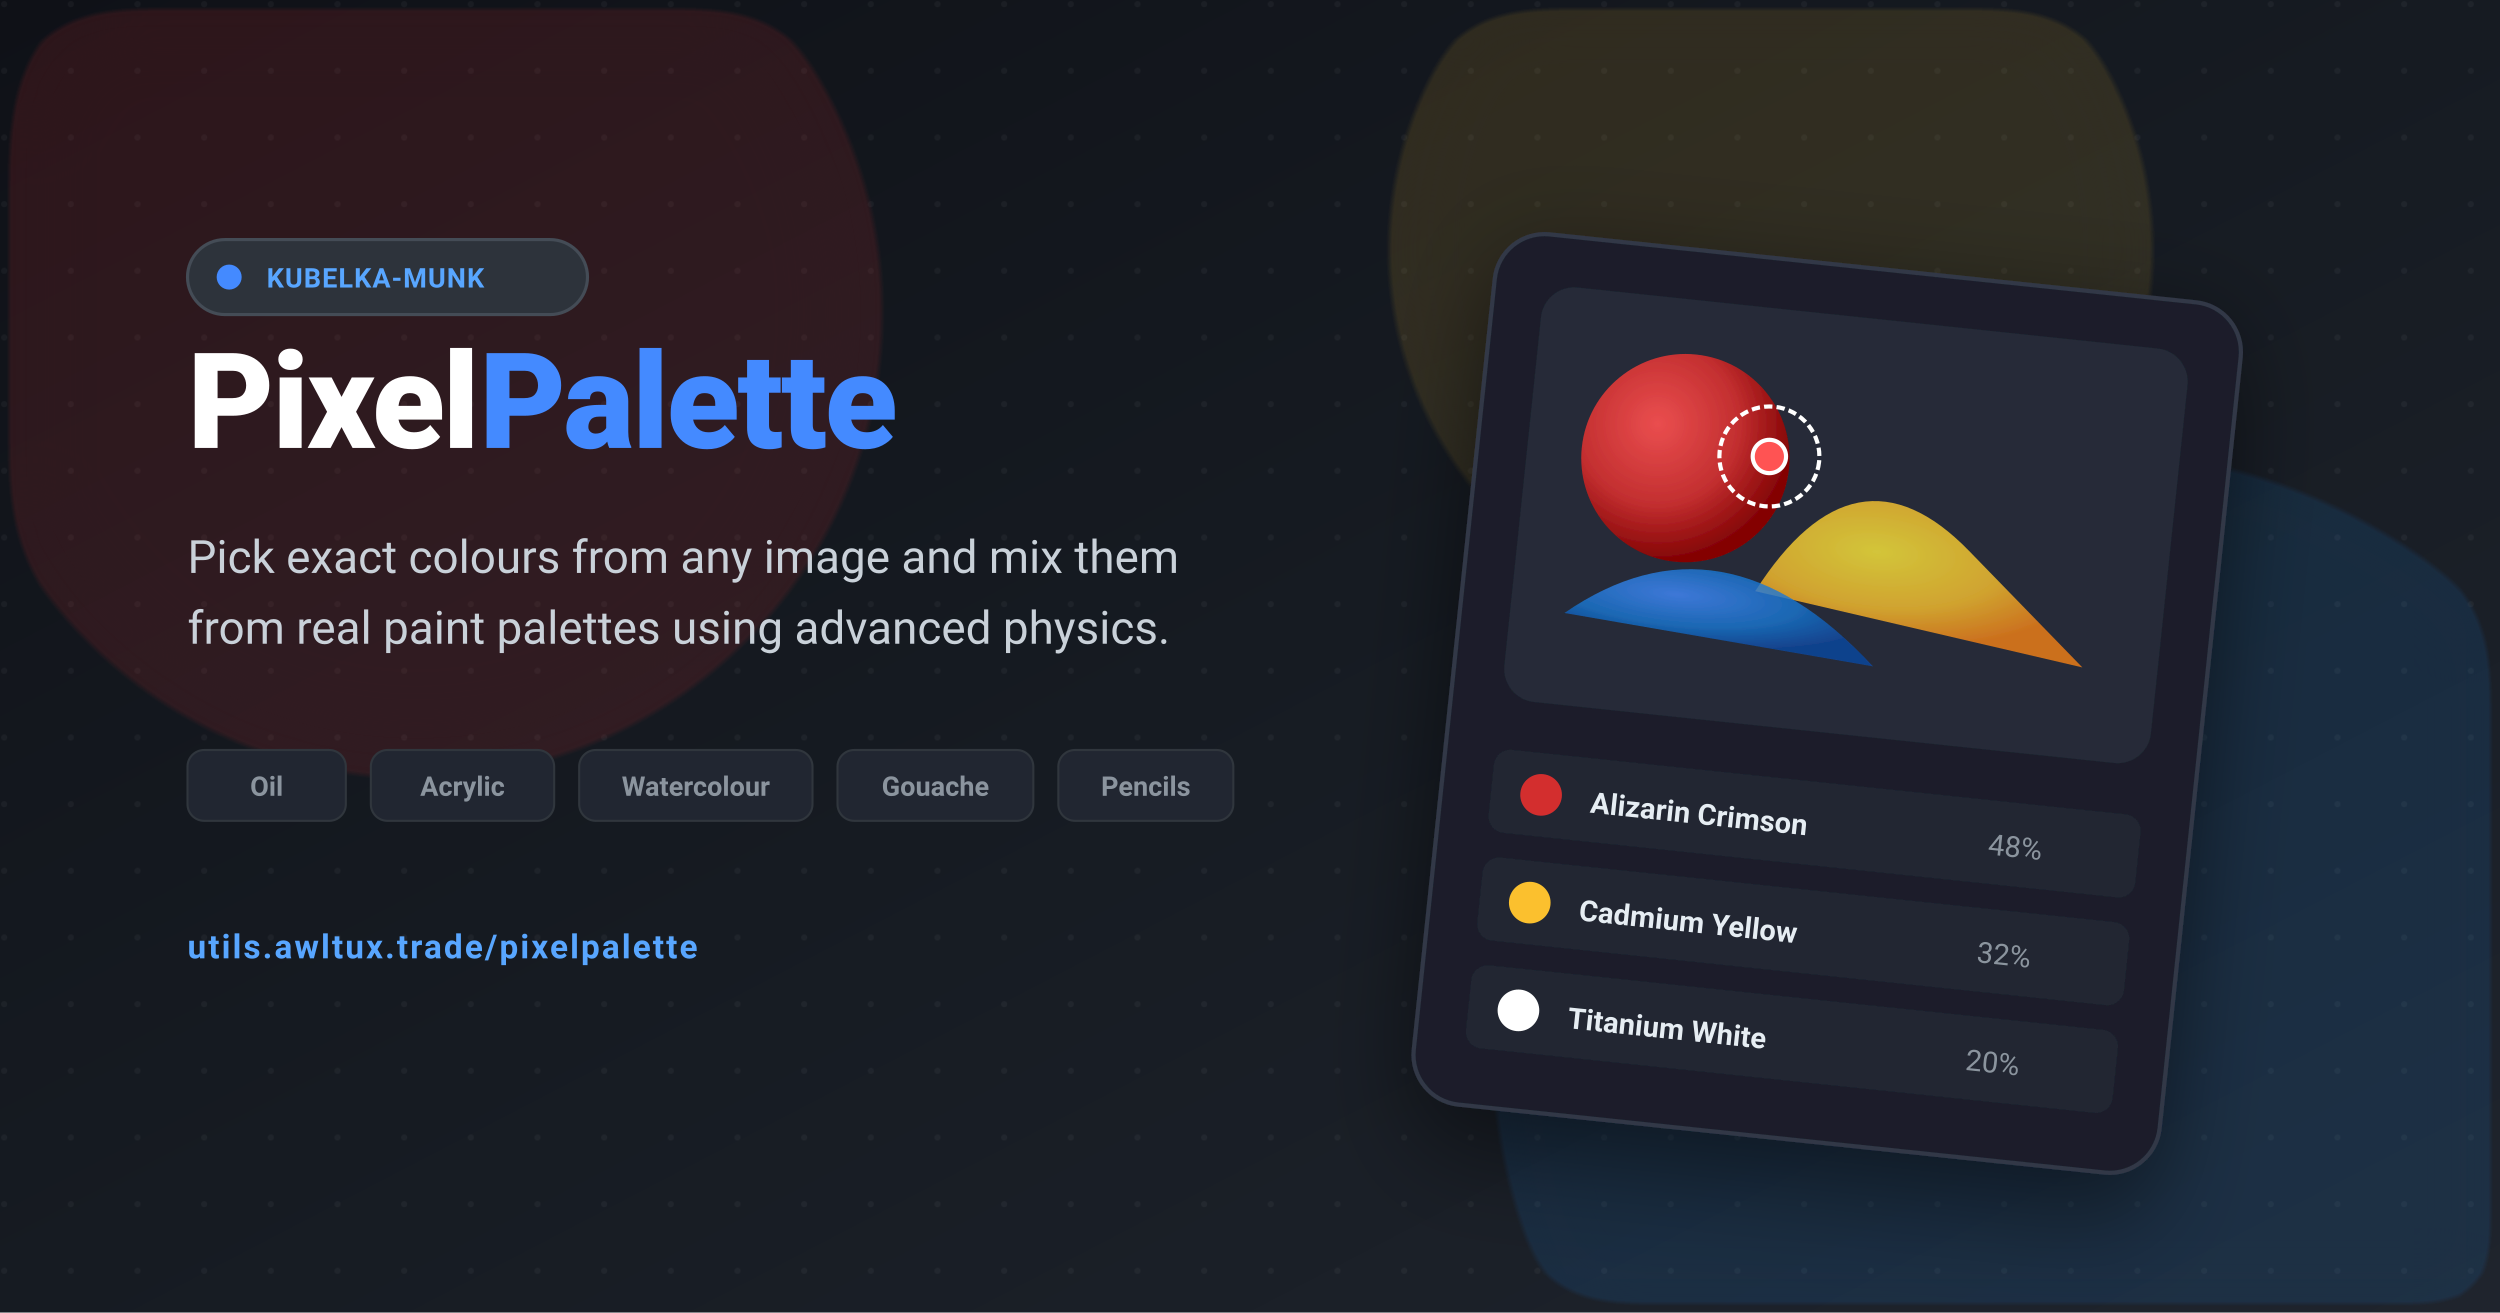
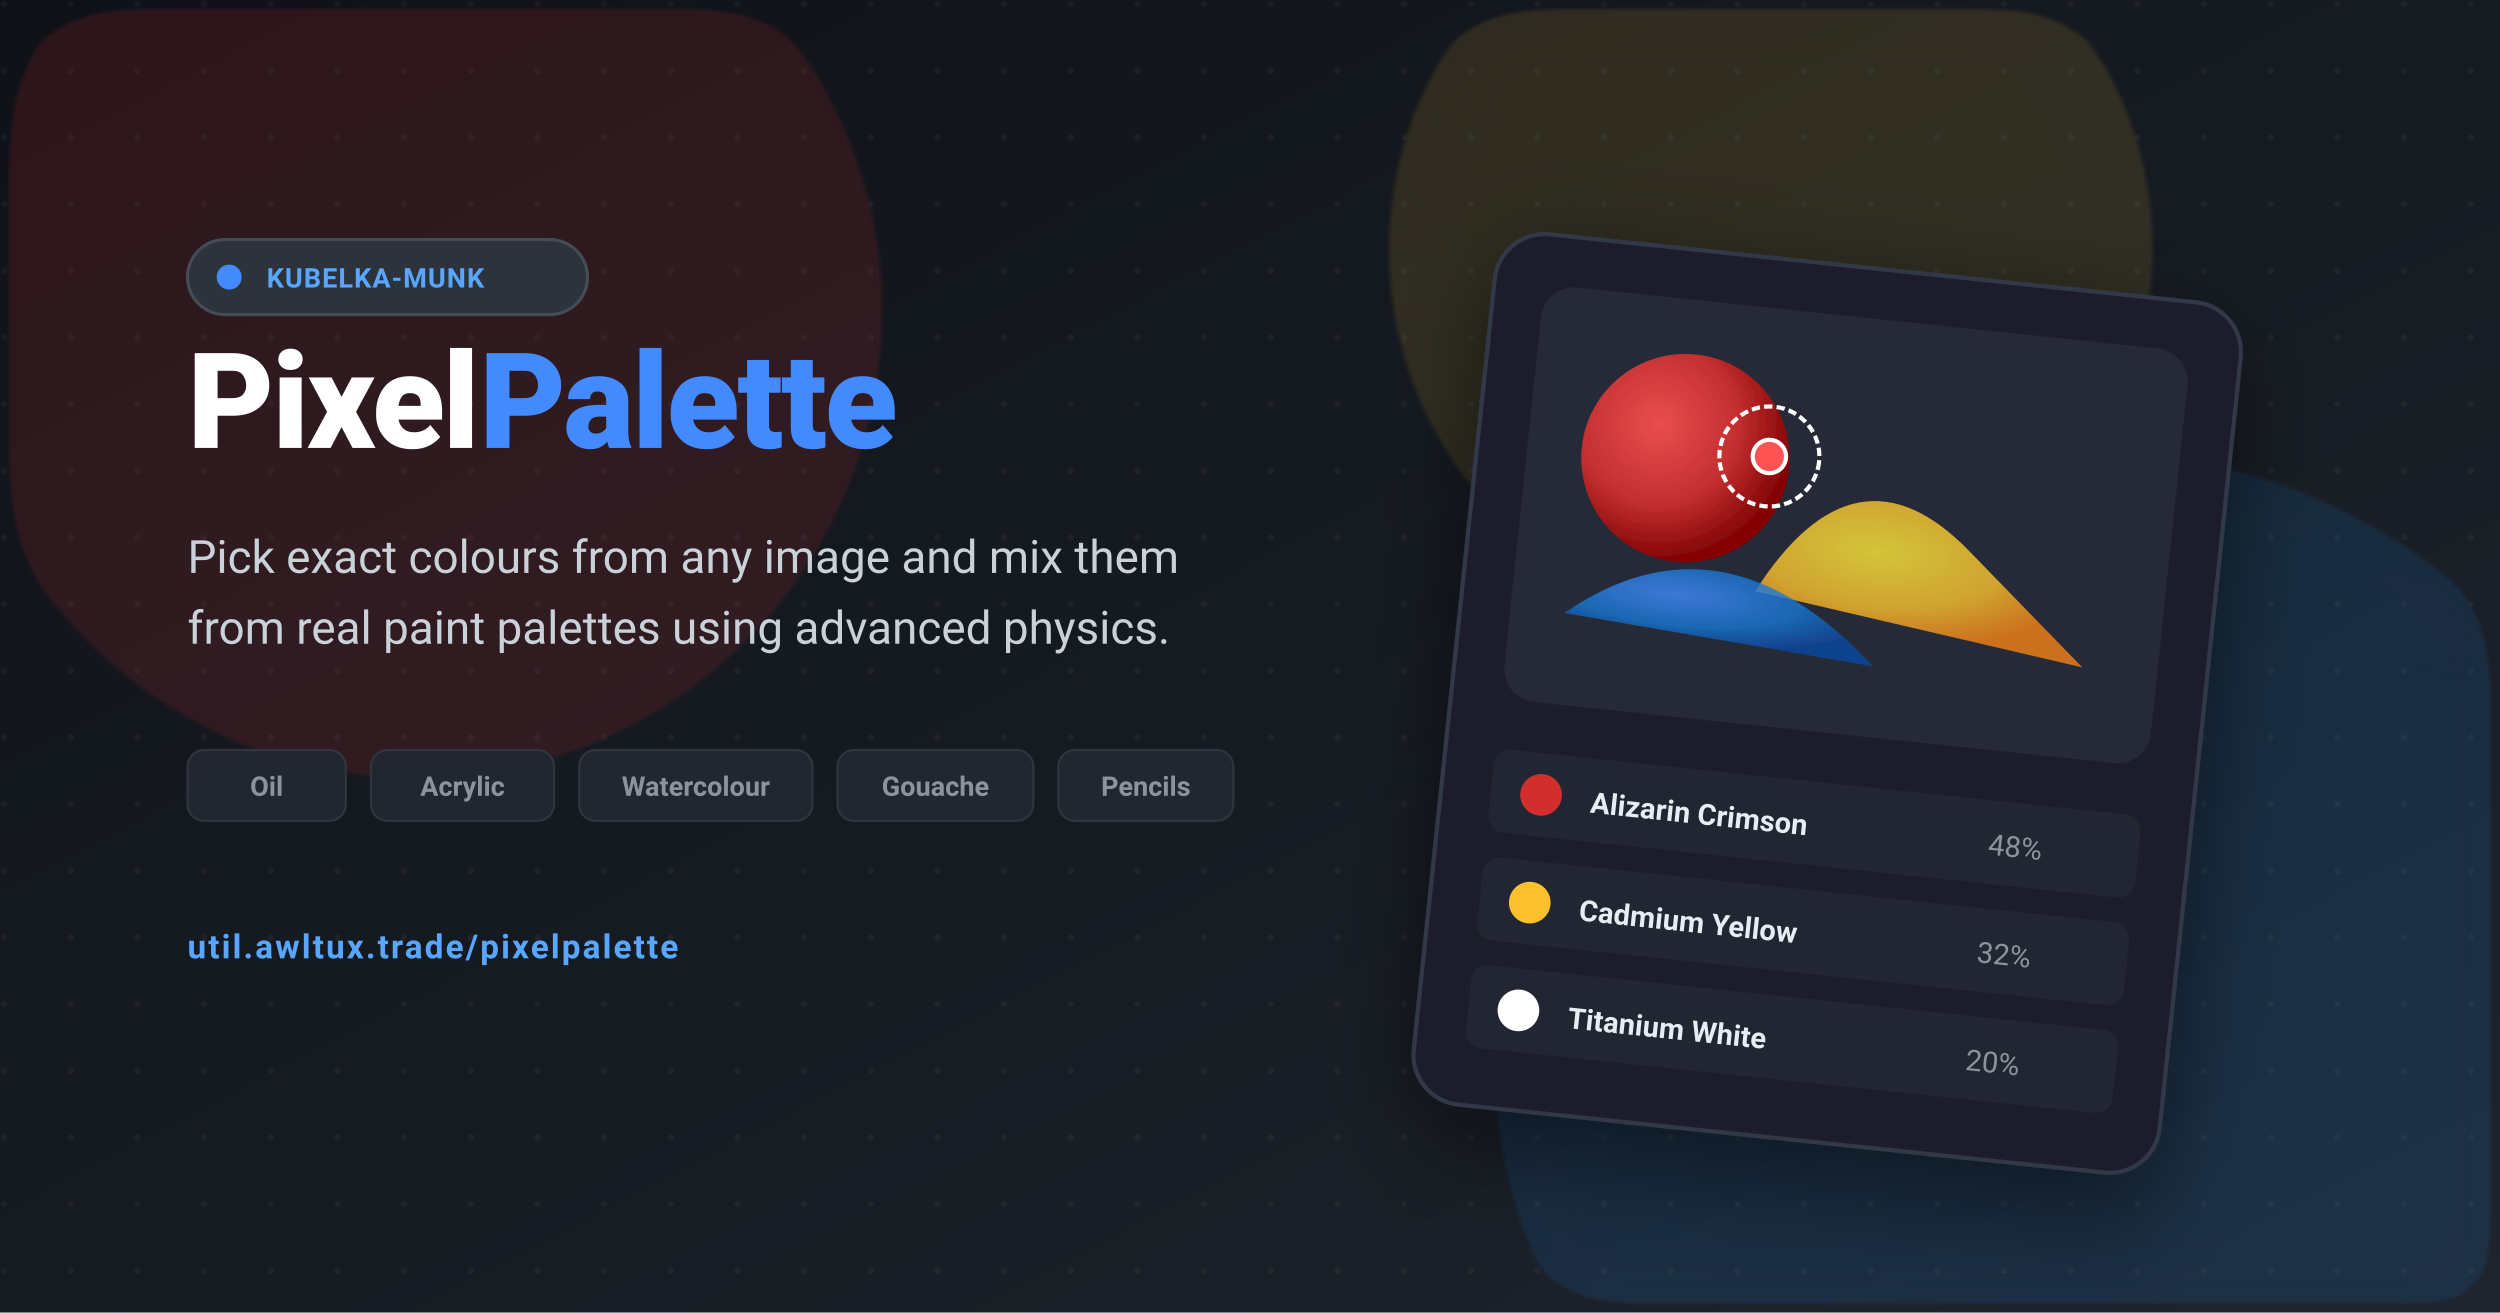
<svg xmlns="http://www.w3.org/2000/svg" viewBox="0 0 1200 630" width="1200" height="630">
  <defs>
    <linearGradient id="bgGrad" x1="0%" y1="0%" x2="100%" y2="100%">
      <stop offset="0%" stop-color="#0F1117" />
      <stop offset="50%" stop-color="#161B22" />
      <stop offset="100%" stop-color="#1F242D" />
    </linearGradient>
    <radialGradient id="paintRed" cx="35%" cy="35%" r="65%">
      <stop offset="0%" stop-color="#FF5252" />
      <stop offset="60%" stop-color="#D32F2F" />
      <stop offset="100%" stop-color="#8E0000" />
    </radialGradient>
    <radialGradient id="paintBlue" cx="35%" cy="35%" r="65%">
      <stop offset="0%" stop-color="#448AFF" />
      <stop offset="60%" stop-color="#1976D2" />
      <stop offset="100%" stop-color="#0D47A1" />
    </radialGradient>
    <radialGradient id="paintYellow" cx="35%" cy="35%" r="65%">
      <stop offset="0%" stop-color="#FFEB3B" />
      <stop offset="60%" stop-color="#FBC02D" />
      <stop offset="100%" stop-color="#F57F17" />
    </radialGradient>
    <radialGradient id="paintGreen" cx="35%" cy="35%" r="65%">
      <stop offset="0%" stop-color="#69F0AE" />
      <stop offset="60%" stop-color="#00C853" />
      <stop offset="100%" stop-color="#00695C" />
    </radialGradient>
    <filter id="glassBlur" x="-10%" y="-10%" width="120%" height="120%">
      <feGaussianBlur stdDeviation="20" />
      <feColorMatrix type="matrix" values="1 0 0 0 0  0 1 0 0 0  0 0 1 0 0  0 0 0 18 -7" />
    </filter>
    <filter id="dropShadow" x="-10%" y="-10%" width="130%" height="130%">
      <feDropShadow dx="0" dy="16" stdDeviation="24" flood-color="#000000" flood-opacity="0.5" />
    </filter>
    <filter id="glow" x="-20%" y="-20%" width="140%" height="140%">
      <feGaussianBlur stdDeviation="12" result="blur" />
      <feComposite in="SourceGraphic" in2="blur" operator="over" />
    </filter>
    <pattern id="dotGrid" x="0" y="0" width="32" height="32" patternUnits="userSpaceOnUse">
      <circle cx="2" cy="2" r="1.5" fill="#ffffff" fill-opacity="0.04" />
    </pattern>
  </defs>
  <rect width="1200" height="630" fill="url(#bgGrad)" />
  <rect width="1200" height="630" fill="url(#dotGrid)" />
  <circle cx="200" cy="150" r="220" fill="#D32F2F" opacity="0.15" filter="url(#glassBlur)" />
  <circle cx="1000" cy="500" r="280" fill="#1976D2" opacity="0.15" filter="url(#glassBlur)" />
  <circle cx="850" cy="120" r="180" fill="#FBC02D" opacity="0.12" filter="url(#glassBlur)" />
  <g transform="translate(720, 110) rotate(6)" filter="url(#dropShadow)">
    <rect width="360" height="420" rx="24" fill="#1A1F2C" stroke="#323846" stroke-width="2" />
    <rect x="24" y="24" width="312" height="200" rx="16" fill="#252B37" />
    <circle cx="100" cy="100" r="50" fill="url(#paintRed)" opacity="0.9" />
    <path d="M 140 160 Q 180 80 240 130 T 300 180 Z" fill="url(#paintYellow)" opacity="0.8" />
    <path d="M 50 180 Q 120 120 200 190 Z" fill="url(#paintBlue)" opacity="0.8" />
    <g transform="translate(140, 95)">
      <circle cx="0" cy="0" r="24" fill="none" stroke="#FFFFFF" stroke-width="2" stroke-dasharray="4 2" />
      <circle cx="0" cy="0" r="8" fill="#FF5252" stroke="#FFFFFF" stroke-width="2" />
    </g>
    <rect x="24" y="248" width="312" height="40" rx="8" fill="#212631" />
    <circle cx="48" cy="268" r="10" fill="#D32F2F" />
    <text x="72" y="274" fill="#E6EDF3" font-family="-apple-system, BlinkMacSystemFont, 'Segoe UI', Roboto, sans-serif" font-size="14" font-weight="600">Alizarin Crimson</text>
    <text x="290" y="274" fill="#8B949E" font-family="-apple-system, BlinkMacSystemFont, 'Segoe UI', Roboto, sans-serif" font-size="14" text-anchor="end">48%</text>
    <rect x="24" y="300" width="312" height="40" rx="8" fill="#212631" />
    <circle cx="48" cy="320" r="10" fill="#FBC02D" />
    <text x="72" y="326" fill="#E6EDF3" font-family="-apple-system, BlinkMacSystemFont, 'Segoe UI', Roboto, sans-serif" font-size="14" font-weight="600">Cadmium Yellow</text>
    <text x="290" y="326" fill="#8B949E" font-family="-apple-system, BlinkMacSystemFont, 'Segoe UI', Roboto, sans-serif" font-size="14" text-anchor="end">32%</text>
    <rect x="24" y="352" width="312" height="40" rx="8" fill="#212631" />
    <circle cx="48" cy="372" r="10" fill="#FFFFFF" />
    <text x="72" y="378" fill="#E6EDF3" font-family="-apple-system, BlinkMacSystemFont, 'Segoe UI', Roboto, sans-serif" font-size="14" font-weight="600">Titanium White</text>
    <text x="290" y="378" fill="#8B949E" font-family="-apple-system, BlinkMacSystemFont, 'Segoe UI', Roboto, sans-serif" font-size="14" text-anchor="end">20%</text>
  </g>
  <g transform="translate(90, 0)">
    <g transform="translate(0, 115)">
      <rect width="192" height="36" rx="18" fill="#2D333B" stroke="#444C56" stroke-width="1.5" />
      <circle cx="20" cy="18" r="6" fill="#448AFF" />
      <text x="38" y="23" fill="#58A6FF" font-family="-apple-system, BlinkMacSystemFont, 'Segoe UI', Roboto, sans-serif" font-size="13" font-weight="700" letter-spacing="0.5">KUBELKA-MUNK</text>
    </g>
    <text x="0" y="215" fill="#FFFFFF" font-family="-apple-system, BlinkMacSystemFont, 'Segoe UI', Roboto, sans-serif" font-size="64" font-weight="800" letter-spacing="-1">
      Pixel<tspan fill="#448AFF">Palette</tspan>
    </text>
    <text x="0" y="275" fill="#C9D1D9" font-family="-apple-system, BlinkMacSystemFont, 'Segoe UI', Roboto, sans-serif" font-size="22" font-weight="400" line-height="1.4">
      <tspan x="0" dy="0">Pick exact colours from any image and mix them</tspan>
      <tspan x="0" dy="34">from real paint palettes using advanced physics.</tspan>
    </text>
    <g transform="translate(0, 360)">
      <rect x="0" y="0" width="76" height="34" rx="8" fill="#212631" stroke="#30363D" stroke-width="1" />
      <text x="38" y="22" fill="#8B949E" font-family="-apple-system, BlinkMacSystemFont, 'Segoe UI', Roboto, sans-serif" font-size="13" font-weight="600" text-anchor="middle">Oil</text>
      <rect x="88" y="0" width="88" height="34" rx="8" fill="#212631" stroke="#30363D" stroke-width="1" />
      <text x="132" y="22" fill="#8B949E" font-family="-apple-system, BlinkMacSystemFont, 'Segoe UI', Roboto, sans-serif" font-size="13" font-weight="600" text-anchor="middle">Acrylic</text>
      <rect x="188" y="0" width="112" height="34" rx="8" fill="#212631" stroke="#30363D" stroke-width="1" />
      <text x="244" y="22" fill="#8B949E" font-family="-apple-system, BlinkMacSystemFont, 'Segoe UI', Roboto, sans-serif" font-size="13" font-weight="600" text-anchor="middle">Watercolour</text>
      <rect x="312" y="0" width="94" height="34" rx="8" fill="#212631" stroke="#30363D" stroke-width="1" />
      <text x="359" y="22" fill="#8B949E" font-family="-apple-system, BlinkMacSystemFont, 'Segoe UI', Roboto, sans-serif" font-size="13" font-weight="600" text-anchor="middle">Gouache</text>
      <rect x="418" y="0" width="84" height="34" rx="8" fill="#212631" stroke="#30363D" stroke-width="1" />
      <text x="460" y="22" fill="#8B949E" font-family="-apple-system, BlinkMacSystemFont, 'Segoe UI', Roboto, sans-serif" font-size="13" font-weight="600" text-anchor="middle">Pencils</text>
    </g>
    <g transform="translate(0, 460)">
      <path d="M 0 0 L 24 12 L 0 24 Z" fill="#448AFF" opacity="0" />
-       <text x="0" y="0" fill="#58A6FF" font-family="-apple-system, BlinkMacSystemFont, 'Segoe UI', Roboto, sans-serif" font-size="16" font-weight="700" letter-spacing="1">utils.awltux.trade/pixelpalette</text>
+       <text x="0" y="0" fill="#58A6FF" font-family="-apple-system, BlinkMacSystemFont, 'Segoe UI', Roboto, sans-serif" font-size="16" font-weight="700" letter-spacing="1">util.awltux.trade/pixelpalette</text>
    </g>
  </g>
</svg>
